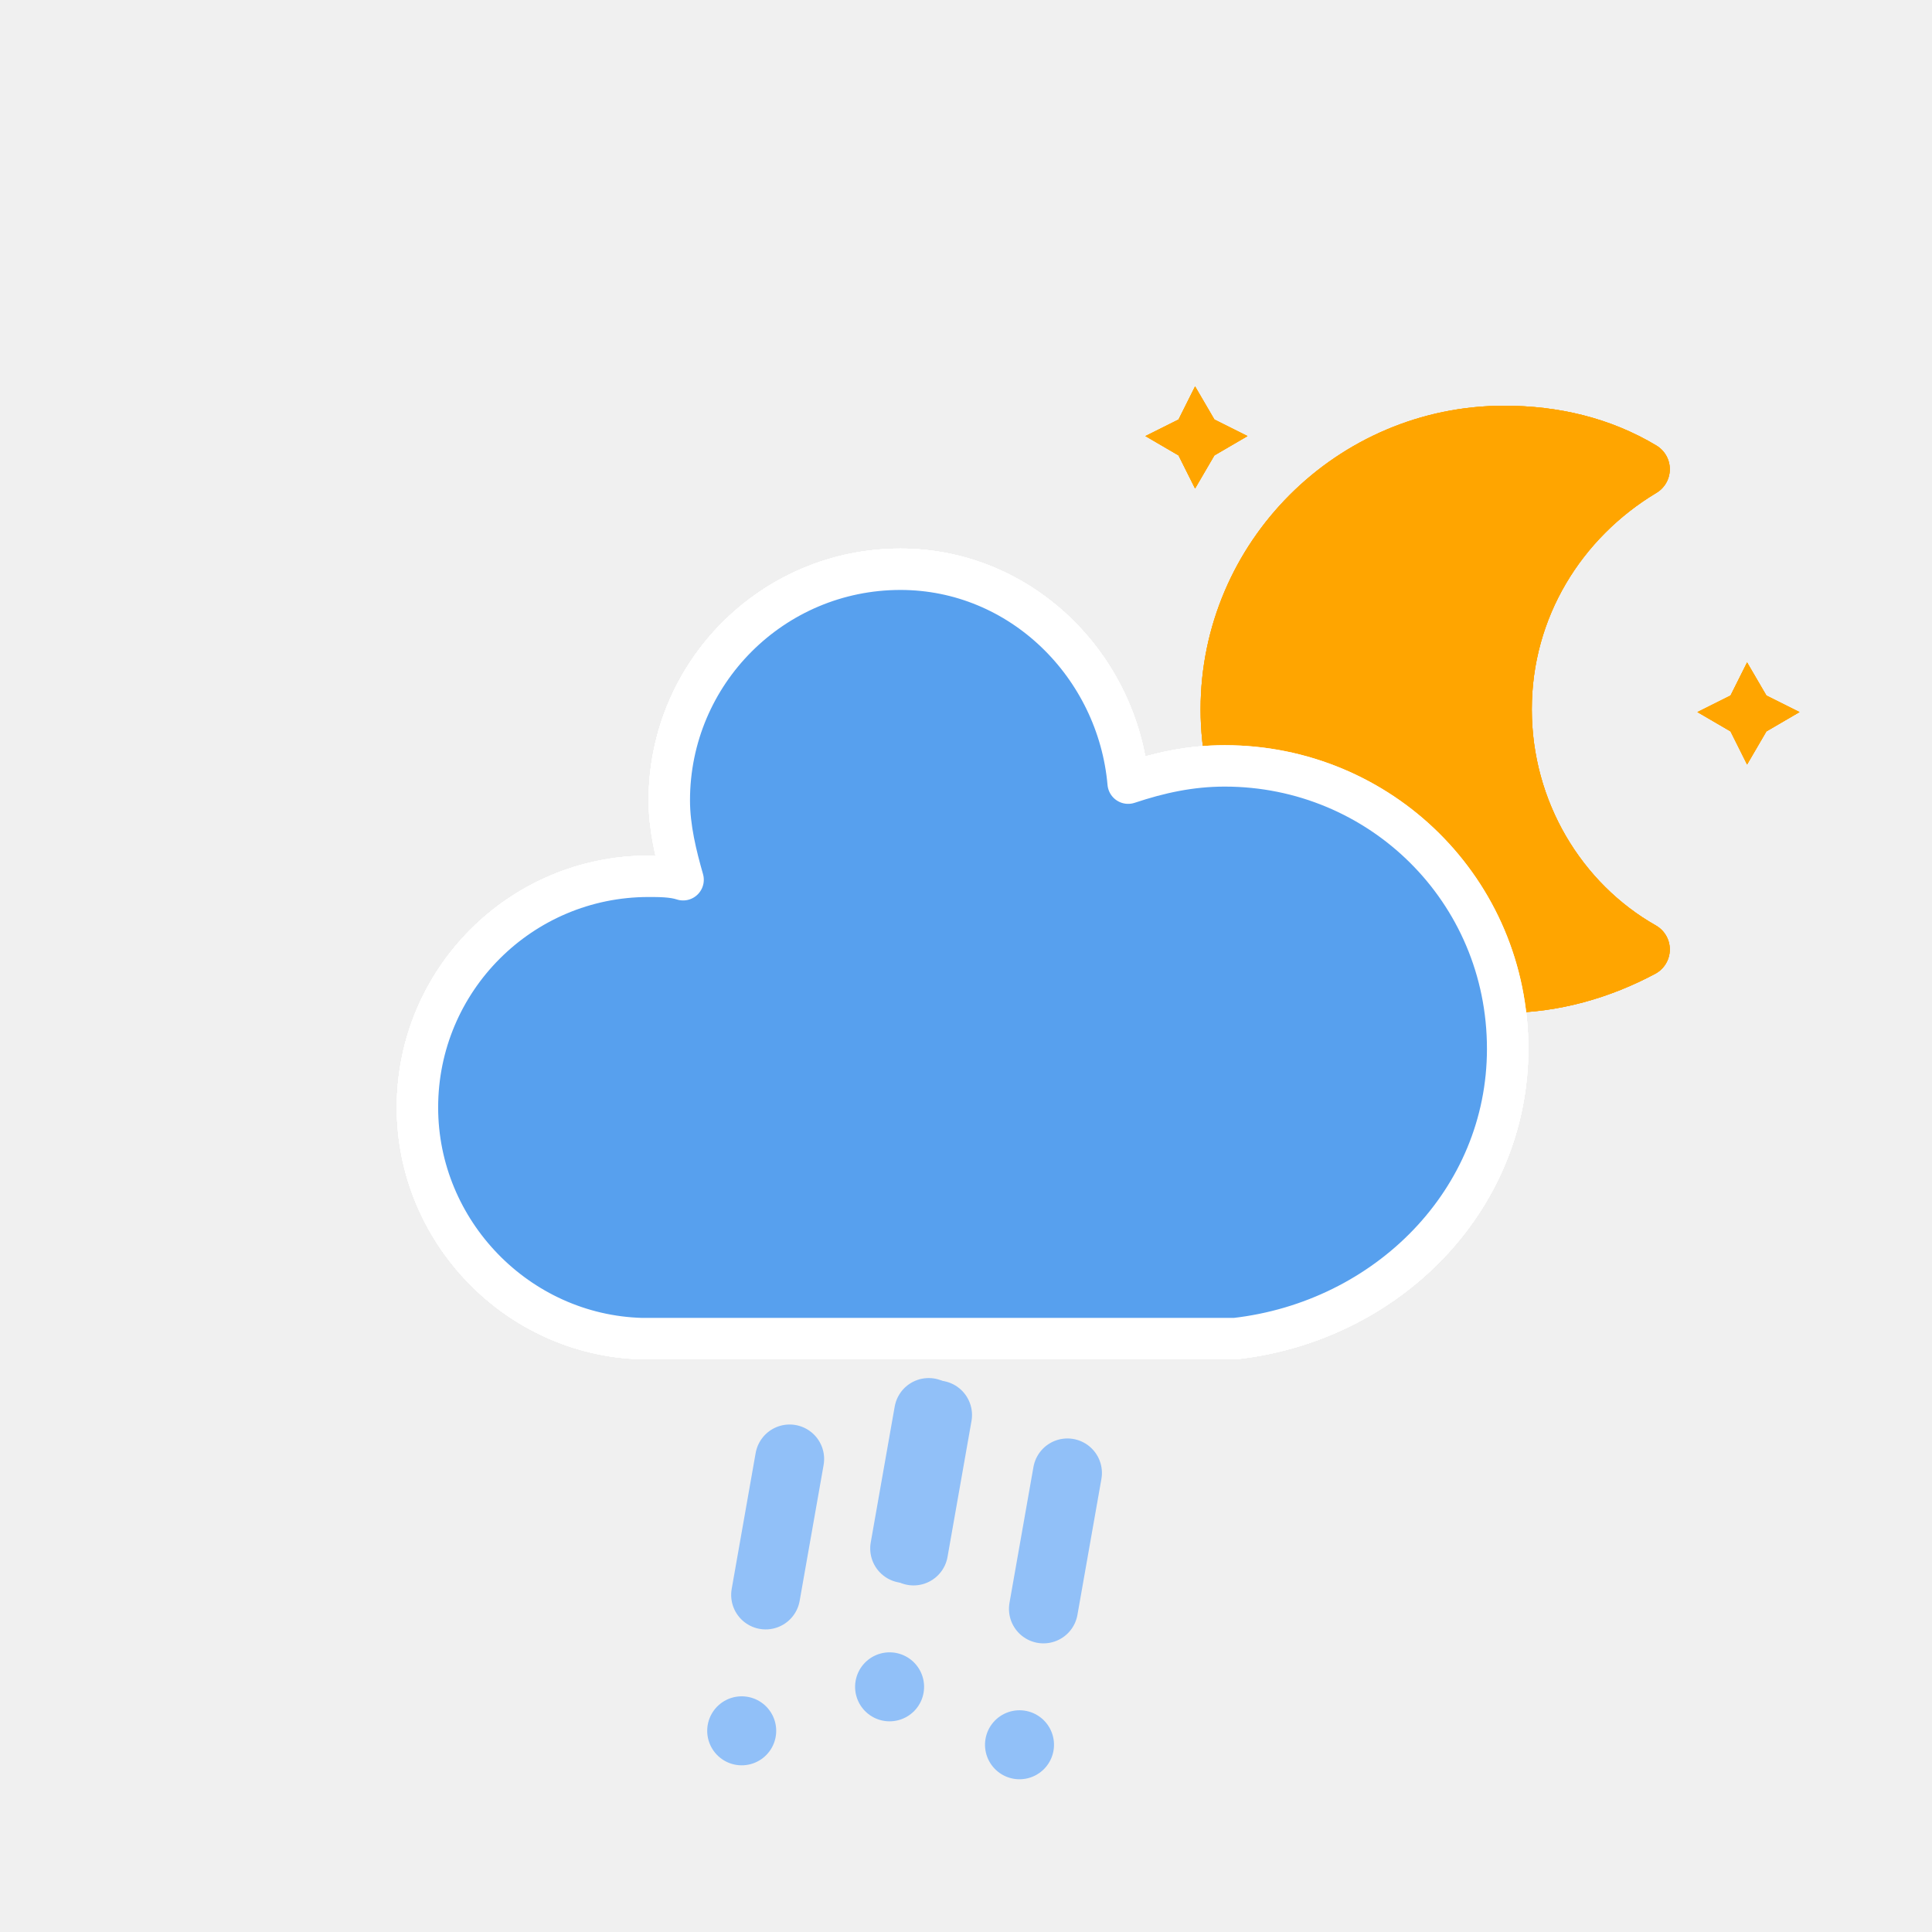
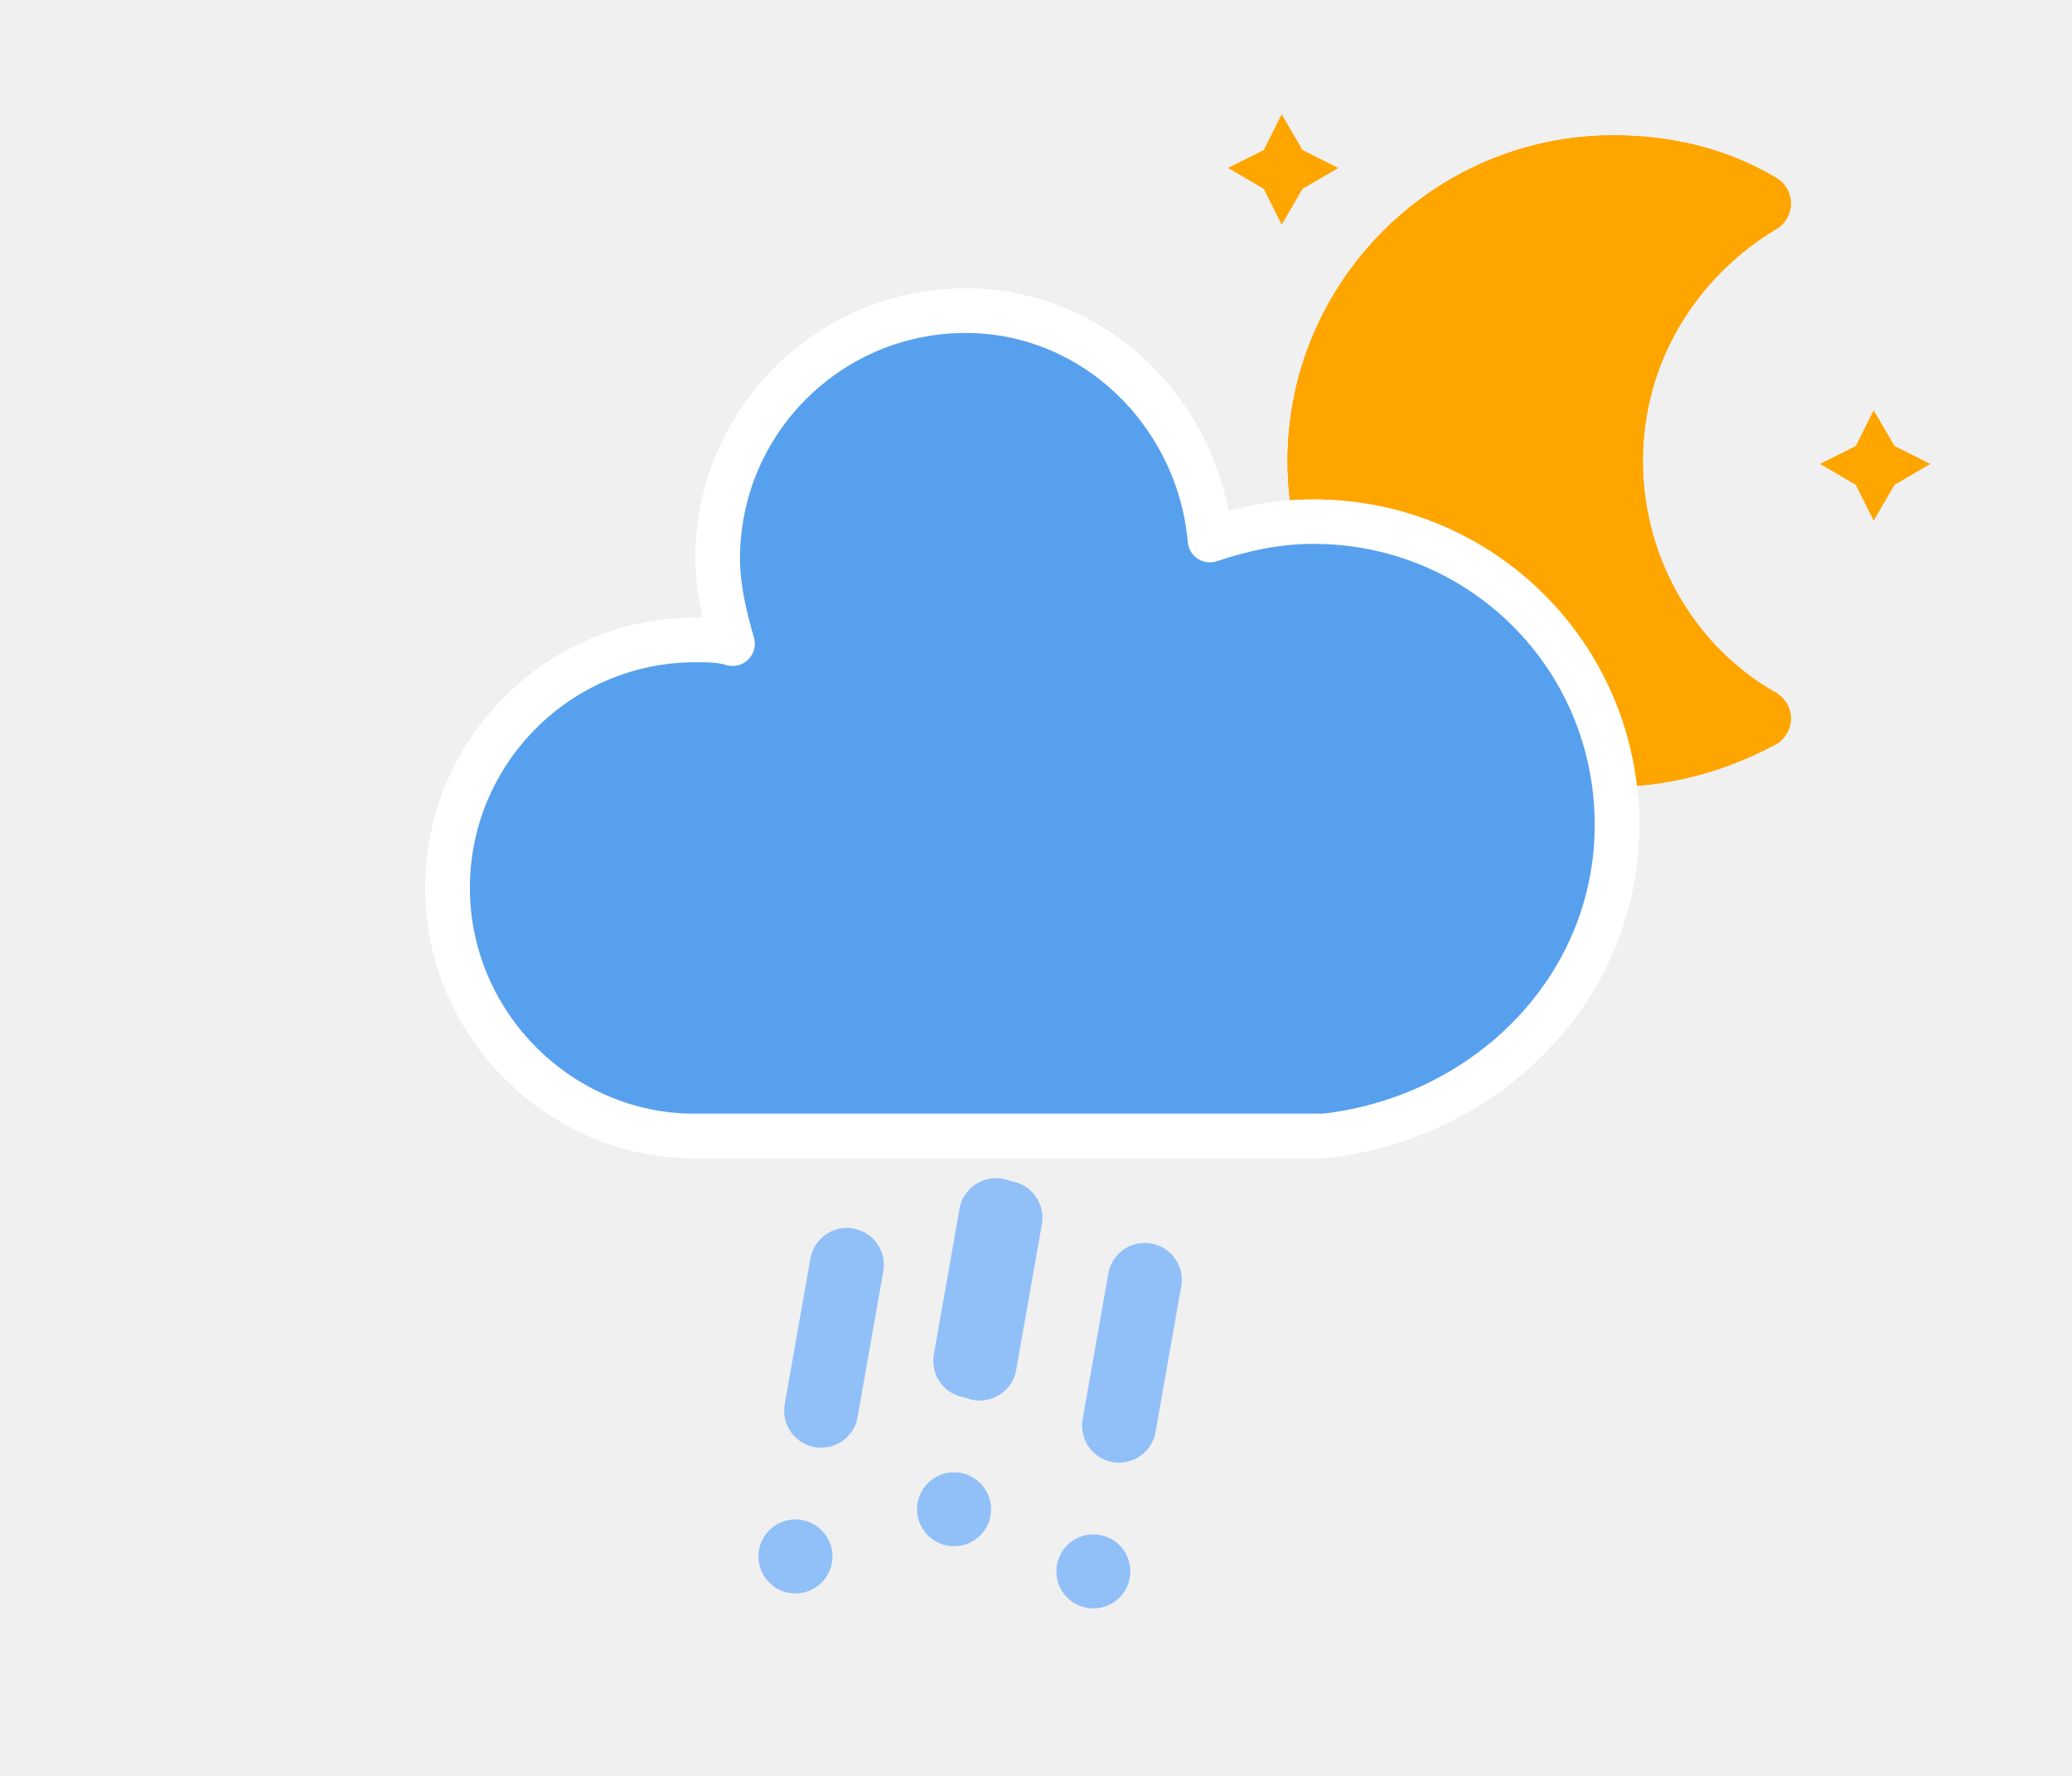
- <svg xmlns="http://www.w3.org/2000/svg" width="56" height="56" version="1.1">
-   <g class="layer" transform="translate(-4,-4)">
+ <svg xmlns="http://www.w3.org/2000/svg" width="56" height="48" version="1.1">
+   <g class="layer" transform="translate(-4,-12.1)">
    <g transform="translate(20,10)">
      <path transform="translate(-20,-11)" d="m47.7 35.4c0-4.6-3.7-8.2-8.2-8.2-1 0-1.9 0.2-2.8 0.5-0.3-3.4-3.1-6.2-6.6-6.2-3.7 0-6.7 3-6.7 6.7 0 0.8 0.2 1.6 0.4 2.3-0.3-0.1-0.7-0.1-1-0.1-3.7 0-6.7 3-6.7 6.7 0 3.6 2.9 6.6 6.5 6.7h17.2c4.4-0.5 7.9-4 7.9-8.4z" fill="#57a0ee" stroke="#fff" stroke-linejoin="round" stroke-width="1.2" />
    </g>
-     <g transform="rotate(10 -247.39 200.17)" fill="none" stroke="#91c0f8" stroke-dasharray="4, 4" stroke-linecap="round" stroke-width="2">
+     <g transform="rotate(10,-247.39,200.17)" fill="none" stroke="#91c0f8" stroke-dasharray="4, 4" stroke-linecap="round" stroke-width="2">
      <line class="am-weather-rain-1" transform="translate(-4,1)" y2="8" />
      <line class="am-weather-rain-2" transform="translate(0,-1)" y2="8" />
      <line class="am-weather-rain-1" transform="translate(4)" y2="8" />
    </g>
    <g transform="translate(20,10)">
      <g transform="matrix(.8 0 0 .8 16 4)">
        <g class="am-weather-moon-star-1">
-           <polygon points="5.2 3.3 4 4 3.3 5.2 2.7 4 1.5 3.3 2.7 2.7 3.3 1.5 4 2.7" fill="#ffa500" stroke-miterlimit="10" />
+           <polygon points="2.7 2.7 3.3 1.5 4 2.7 5.2 3.3 4 4 3.3 5.2 2.7 4 1.5 3.3" fill="#ffa500" stroke-miterlimit="10" />
        </g>
        <g class="am-weather-moon-star-2">
-           <polygon transform="translate(20,10)" points="5.2 3.3 4 4 3.3 5.2 2.7 4 1.5 3.3 2.7 2.7 3.3 1.5 4 2.7" fill="#ffa500" stroke-miterlimit="10" />
+           <polygon transform="translate(20,10)" points="2.7 2.7 3.3 1.5 4 2.7 5.2 3.3 4 4 3.3 5.2 2.7 4 1.5 3.3" fill="#ffa500" stroke-miterlimit="10" />
        </g>
        <g class="am-weather-moon">
          <path d="m14.5 13.2c0-3.7 2-6.9 5-8.7-1.5-0.9-3.2-1.3-5-1.3-5.5 0-10 4.5-10 10s4.5 10 10 10c1.8 0 3.5-0.5 5-1.3-3-1.7-5-5-5-8.7z" fill="#ffa500" stroke="#ffa500" stroke-linejoin="round" stroke-width="2" />
        </g>
      </g>
      <g class="am-weather-cloud-2">
        <path transform="translate(-20,-11)" d="m47.7 35.4c0-4.6-3.7-8.2-8.2-8.2-1 0-1.9 0.2-2.8 0.5-0.3-3.4-3.1-6.2-6.6-6.2-3.7 0-6.7 3-6.7 6.7 0 0.8 0.2 1.6 0.4 2.3-0.3-0.1-0.7-0.1-1-0.1-3.7 0-6.7 3-6.7 6.7 0 3.6 2.9 6.6 6.5 6.7h17.2c4.4-0.5 7.9-4 7.9-8.4z" fill="#c6deff" stroke="#fff" stroke-linejoin="round" stroke-width="1.2" />
      </g>
      <g transform="matrix(.8 0 0 .8 16 4)">
        <g class="am-weather-moon-star-1">
-           <polygon points="5.2 3.3 4 4 3.3 5.2 2.7 4 1.5 3.3 2.7 2.7 3.3 1.5 4 2.7" fill="#ffa500" stroke-miterlimit="10" />
+           <polygon points="2.7 2.7 3.3 1.5 4 2.7 5.2 3.3 4 4 3.3 5.2 2.7 4 1.5 3.3" fill="#ffa500" stroke-miterlimit="10" />
        </g>
        <g class="am-weather-moon-star-2">
-           <polygon transform="translate(20,10)" points="5.2 3.3 4 4 3.3 5.2 2.7 4 1.5 3.3 2.7 2.7 3.3 1.5 4 2.7" fill="#ffa500" stroke-miterlimit="10" />
+           <polygon transform="translate(20,10)" points="2.7 2.7 3.3 1.5 4 2.7 5.2 3.3 4 4 3.3 5.2 2.7 4 1.5 3.3" fill="#ffa500" stroke-miterlimit="10" />
        </g>
        <g class="am-weather-moon">
          <path d="m14.5 13.2c0-3.7 2-6.9 5-8.7-1.5-0.9-3.2-1.3-5-1.3-5.5 0-10 4.5-10 10s4.5 10 10 10c1.8 0 3.5-0.5 5-1.3-3-1.7-5-5-5-8.7z" fill="#ffa500" stroke="#ffa500" stroke-linejoin="round" stroke-width="2" />
        </g>
      </g>
      <g class="am-weather-cloud-2">
        <path transform="translate(-20,-11)" d="m47.7 35.4c0-4.6-3.7-8.2-8.2-8.2-1 0-1.9 0.2-2.8 0.5-0.3-3.4-3.1-6.2-6.6-6.2-3.7 0-6.7 3-6.7 6.7 0 0.8 0.2 1.6 0.4 2.3-0.3-0.1-0.7-0.1-1-0.1-3.7 0-6.7 3-6.7 6.7 0 3.6 2.9 6.6 6.5 6.7h17.2c4.4-0.5 7.9-4 7.9-8.4z" fill="#91c0f8" stroke="#fff" stroke-linejoin="round" stroke-width="1.2" />
      </g>
      <g transform="matrix(.8 0 0 .8 16 4)">
        <g class="am-weather-moon-star-1">
-           <polygon points="5.2 3.3 4 4 3.3 5.2 2.7 4 1.5 3.3 2.7 2.7 3.3 1.5 4 2.7" fill="#ffa500" stroke-miterlimit="10" />
+           <polygon points="2.7 2.7 3.3 1.5 4 2.7 5.2 3.3 4 4 3.3 5.2 2.7 4 1.5 3.3" fill="#ffa500" stroke-miterlimit="10" />
        </g>
        <g class="am-weather-moon-star-2">
-           <polygon transform="translate(20,10)" points="5.2 3.3 4 4 3.3 5.2 2.7 4 1.5 3.3 2.7 2.7 3.3 1.5 4 2.7" fill="#ffa500" stroke-miterlimit="10" />
+           <polygon transform="translate(20,10)" points="2.7 2.7 3.3 1.5 4 2.7 5.2 3.3 4 4 3.3 5.2 2.7 4 1.5 3.3" fill="#ffa500" stroke-miterlimit="10" />
        </g>
        <g class="am-weather-moon">
          <path d="m14.5 13.2c0-3.7 2-6.9 5-8.7-1.5-0.9-3.2-1.3-5-1.3-5.5 0-10 4.5-10 10s4.5 10 10 10c1.8 0 3.5-0.5 5-1.3-3-1.7-5-5-5-8.7z" fill="#ffa500" stroke="#ffa500" stroke-linejoin="round" stroke-width="2" />
        </g>
      </g>
      <g class="am-weather-cloud-2">
        <path transform="translate(-20,-11)" d="m47.7 35.4c0-4.6-3.7-8.2-8.2-8.2-1 0-1.9 0.2-2.8 0.5-0.3-3.4-3.1-6.2-6.6-6.2-3.7 0-6.7 3-6.7 6.7 0 0.8 0.2 1.6 0.4 2.3-0.3-0.1-0.7-0.1-1-0.1-3.7 0-6.7 3-6.7 6.7 0 3.6 2.9 6.6 6.5 6.7h17.2c4.4-0.5 7.9-4 7.9-8.4z" fill="#57a0ee" stroke="#fff" stroke-linejoin="round" stroke-width="1.2" />
      </g>
      <path transform="translate(-20,-11)" d="m47.7 35.4c0-4.6-3.7-8.2-8.2-8.2-1 0-1.9 0.2-2.8 0.5-0.3-3.4-3.1-6.2-6.6-6.2-3.7 0-6.7 3-6.7 6.7 0 0.8 0.2 1.6 0.4 2.3-0.3-0.1-0.7-0.1-1-0.1-3.7 0-6.7 3-6.7 6.7 0 3.6 2.9 6.6 6.5 6.7h17.2c4.4-0.5 7.9-4 7.9-8.4z" fill="#57a0ee" stroke="#fff" stroke-linejoin="round" stroke-width="1.2" />
    </g>
-     <g transform="rotate(10 -238.68 233.96)">
+     <g transform="rotate(10,-238.68,233.96)">
      <line class="am-weather-rain-1" transform="translate(-6,1)" y2="8" fill="none" stroke="#91c0f8" stroke-dasharray="4, 7" stroke-linecap="round" stroke-width="2" />
    </g>
  </g>
</svg>
